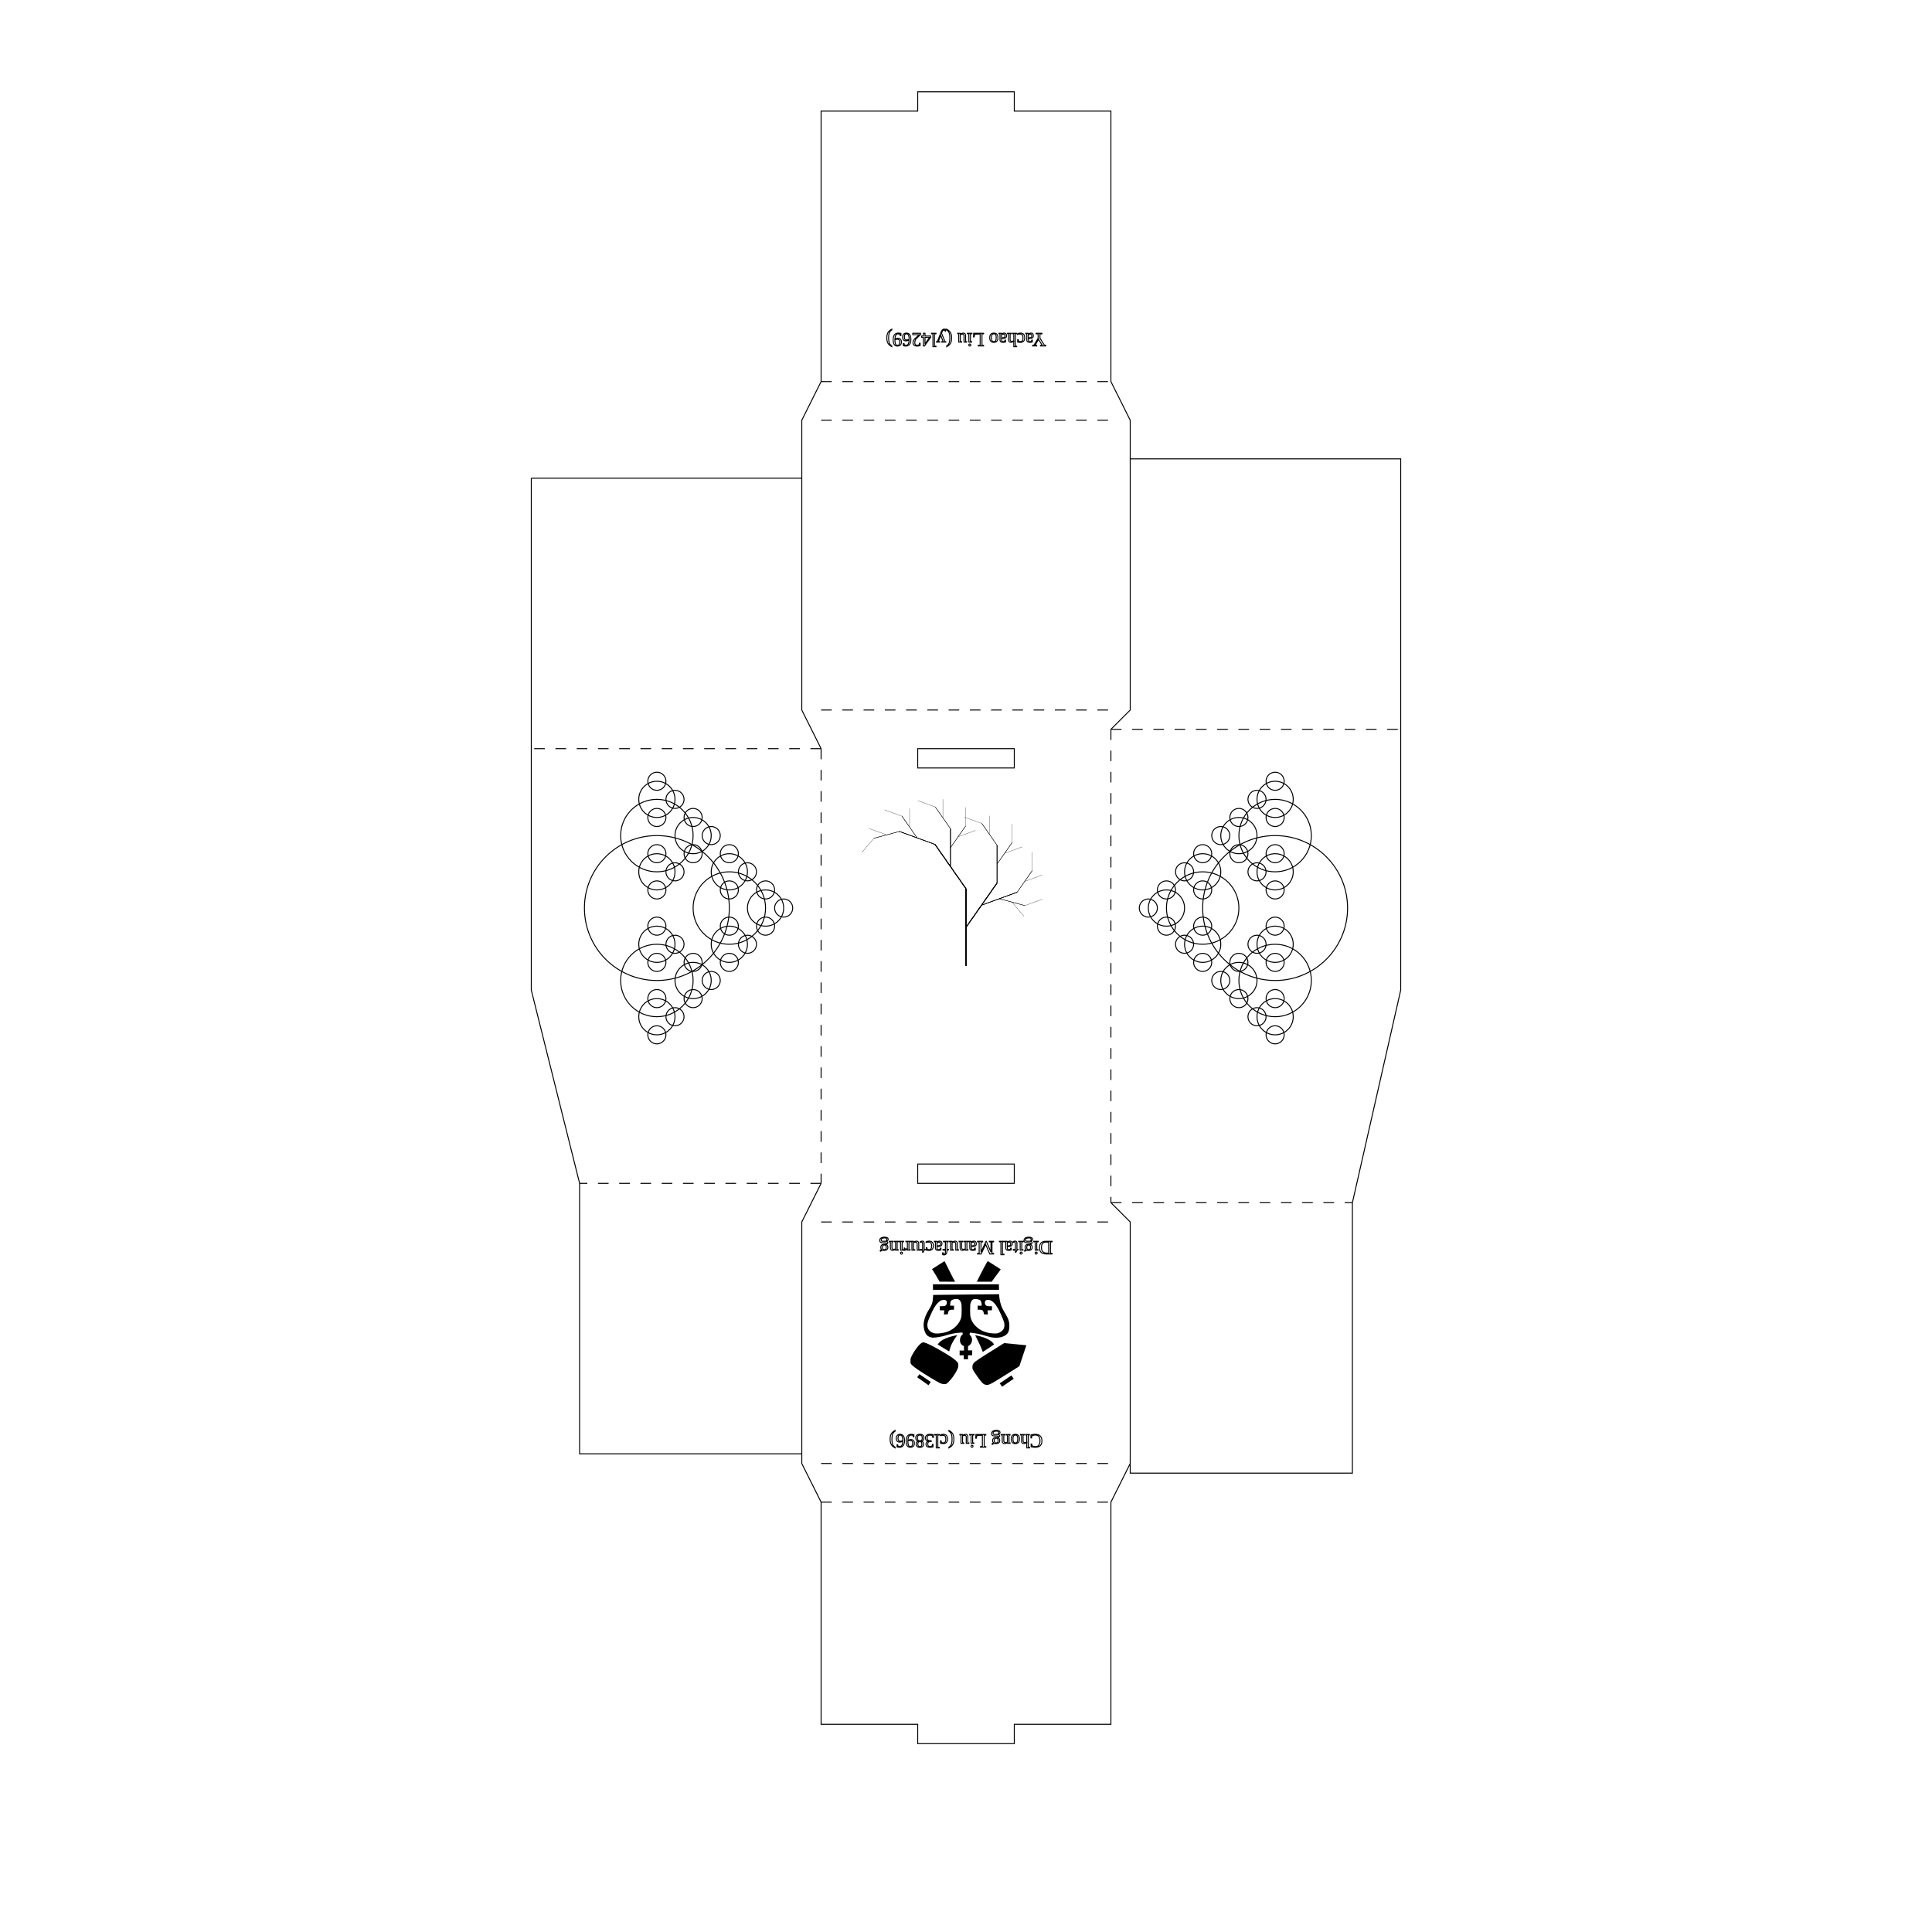
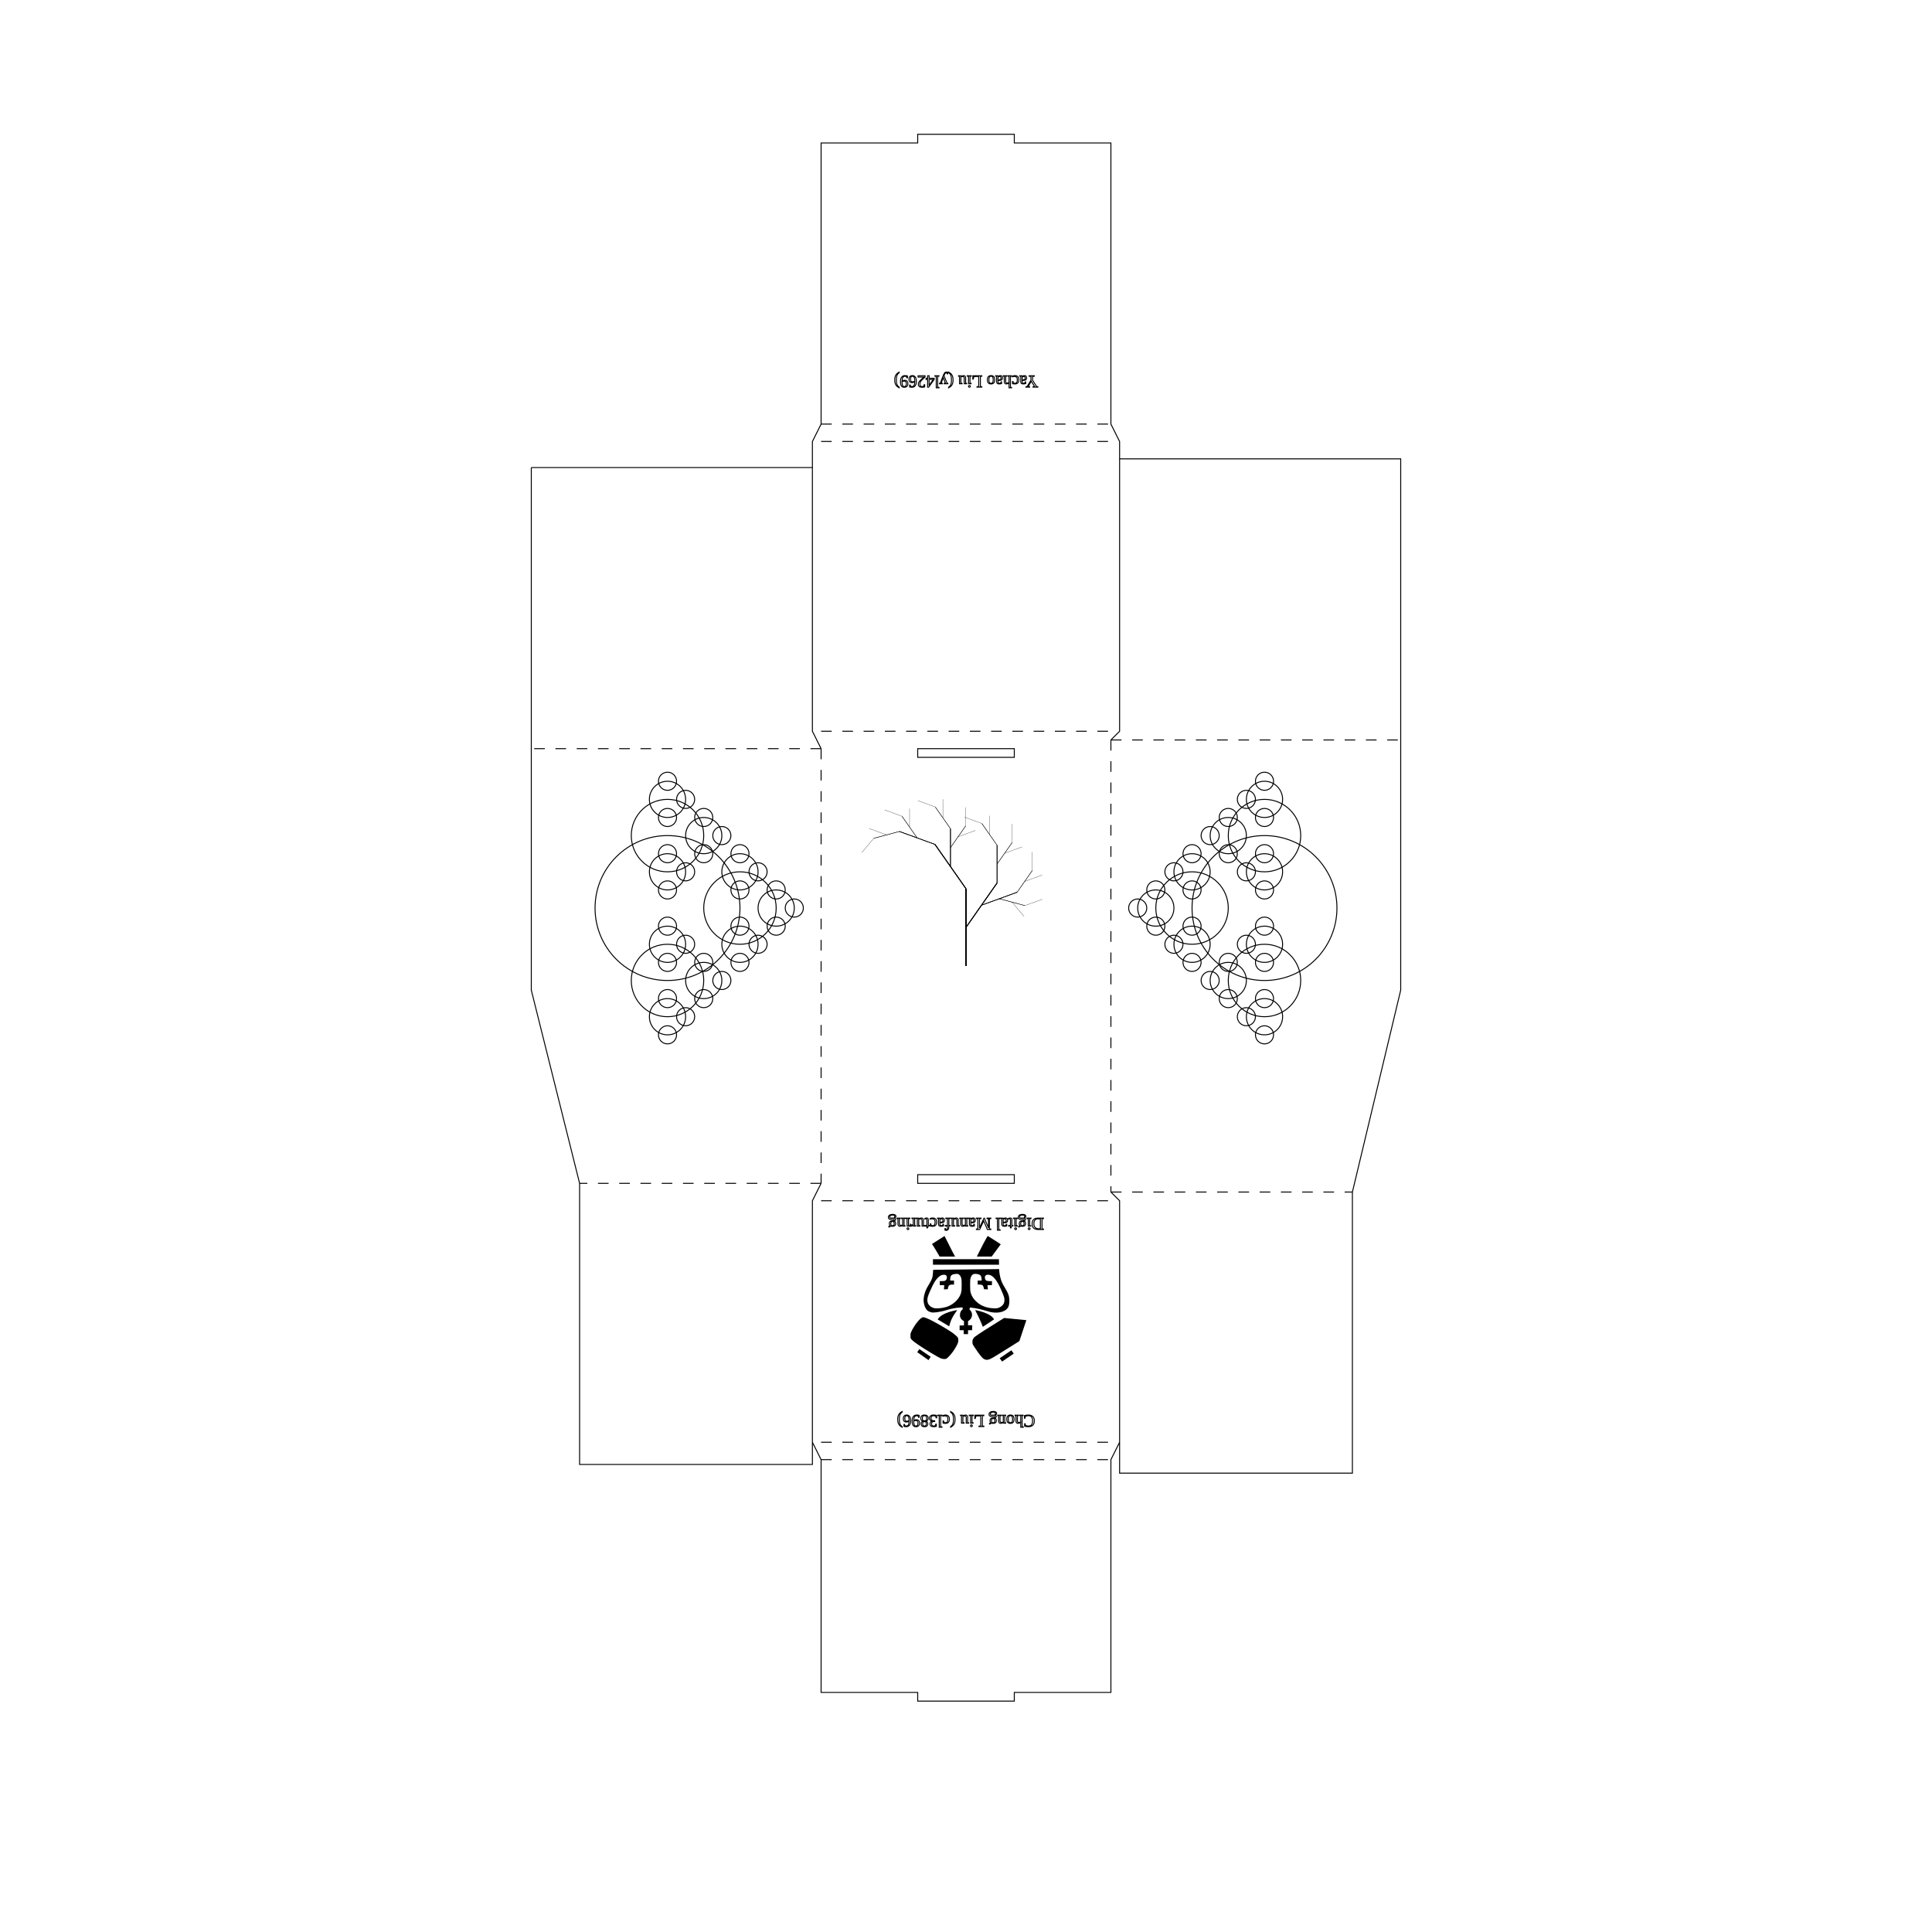
<svg xmlns="http://www.w3.org/2000/svg" xmlns:xlink="http://www.w3.org/1999/xlink" viewBox="-1000 -1000 2000 2000" version="1.1">
-   <polyline points="-450.0,-505.0 -170.0,-505.0 -170.0,-265.0 -150.0,-225.0 -170.0,-265.0 -170.0,-565.0 -150.0,-605.0 -150.0,-885.0 -50.0,-885.0 -50.0,-905.0 50.0,-905.0 50.0,-885.0 150.0,-885.0 150.0,-605.0 170.0,-565.0 170.0,-265.0 150.0,-245.0 170.0,-265.0 170.0,-525.0 450.0,-525.0 450.0,25.0 400.0,245.0 400.0,525.0 170.0,525.0 170.0,265.0 150.0,245.0 170.0,265.0 170.0,515.0 150.0,555.0 150.0,785.0 50.0,785.0 50.0,805.0 -50.0,805.0 -50.0,785.0 -150.0,785.0 -150.0,555.0 -170.0,515.0 -170.0,265.0 -150.0,225.0 -170.0,265.0 -170.0,505.0 -400.0,505.0 -400.0,225.0 -450.0,25.0 -450.0,-505.0" fill="none" stroke="black" />
-   <line x1="-150.0" y1="-605.0" x2="150.0" y2="-605.0" stroke="black" stroke-dasharray="11" />
-   <line x1="-150.0" y1="-565.0" x2="150.0" y2="-565.0" stroke="black" stroke-dasharray="11" />
-   <line x1="-150.0" y1="-265.0" x2="150.0" y2="-265.0" stroke="black" stroke-dasharray="11" />
-   <line x1="-150.0" y1="555.0" x2="150.0" y2="555.0" stroke="black" stroke-dasharray="11" />
-   <line x1="-150.0" y1="515.0" x2="150.0" y2="515.0" stroke="black" stroke-dasharray="11" />
-   <line x1="-150.0" y1="265.0" x2="150.0" y2="265.0" stroke="black" stroke-dasharray="11" />
+   <polyline points="-450.0,-516.0 -159.0,-516.0 -159.0,-243.0 -150.0,-225.0 -159.0,-243.0 -159.0,-543.0 -150.0,-561.0 -150.0,-852.0 -50.0,-852.0 -50.0,-861.0 50.0,-861.0 50.0,-852.0 150.0,-852.0 150.0,-561.0 159.0,-543.0 159.0,-243.0 150.0,-234.0 159.0,-243.0 159.0,-525.0 450.0,-525.0 450.0,25.0 400.0,234.0 400.0,525.0 159.0,525.0 159.0,243.0 150.0,234.0 159.0,243.0 159.0,493.0 150.0,511.0 150.0,752.0 50.0,752.0 50.0,761.0 -50.0,761.0 -50.0,752.0 -150.0,752.0 -150.0,511.0 -159.0,493.0 -159.0,243.0 -150.0,225.0 -159.0,243.0 -159.0,516.0 -400.0,516.0 -400.0,225.0 -450.0,25.0 -450.0,-516.0" fill="none" stroke="black" />
+   <line x1="-150.0" y1="-561.0" x2="150.0" y2="-561.0" stroke="black" stroke-dasharray="11" />
+   <line x1="-150.0" y1="-543.0" x2="150.0" y2="-543.0" stroke="black" stroke-dasharray="11" />
+   <line x1="-150.0" y1="-243.0" x2="150.0" y2="-243.0" stroke="black" stroke-dasharray="11" />
+   <line x1="-150.0" y1="511.0" x2="150.0" y2="511.0" stroke="black" stroke-dasharray="11" />
+   <line x1="-150.0" y1="493.0" x2="150.0" y2="493.0" stroke="black" stroke-dasharray="11" />
+   <line x1="-150.0" y1="243.0" x2="150.0" y2="243.0" stroke="black" stroke-dasharray="11" />
  <line x1="-150.0" y1="-225.0" x2="-450.0" y2="-225.0" stroke="black" stroke-dasharray="11" />
  <line x1="-150.0" y1="225.0" x2="-400.0" y2="225.0" stroke="black" stroke-dasharray="11" />
-   <line x1="150.0" y1="-245.0" x2="450.0" y2="-245.0" stroke="black" stroke-dasharray="11" />
-   <line x1="150.0" y1="245.0" x2="400.0" y2="245.0" stroke="black" stroke-dasharray="11" />
+   <line x1="150.0" y1="-234.0" x2="450.0" y2="-234.0" stroke="black" stroke-dasharray="11" />
+   <line x1="150.0" y1="234.0" x2="400.0" y2="234.0" stroke="black" stroke-dasharray="11" />
  <line x1="-150.0" y1="-225.0" x2="-150.0" y2="225.0" stroke="black" stroke-dasharray="11" />
-   <line x1="150.0" y1="-245.0" x2="150.0" y2="245.0" stroke="black" stroke-dasharray="11" />
-   <rect x="-50" y="-225" width="100" height="20" stroke="black" fill="none" />
-   <rect x="-50" y="205" width="100" height="20" stroke="black" fill="none" />
-   <text x="0" y="-285" transform="rotate(180, 0, 0)" style="fill: none; stroke: black;  font-size: 20px;" text-anchor="middle">Digital Manufacturing</text>
-   <text x="0" y="655" transform="rotate(180, 0, 0)" style="fill: none; stroke: black;  font-size: 20px;" text-anchor="middle">Yachao Liu (yl4269)</text>
-   <text x="0" y="-485" transform="rotate(180, 0, 0)" style="fill: none; stroke: black;  font-size: 20px;" text-anchor="middle">Chong Liu (cl3896)</text>
-   <g transform="translate(62.5 305) rotate(180 0 0) scale(0.01, -0.01)" fill="#000000" stroke="none">
+   <line x1="150.0" y1="-234.0" x2="150.0" y2="234.0" stroke="black" stroke-dasharray="11" />
+   <rect x="-50" y="-225" width="100" height="9" stroke="black" fill="none" />
+   <rect x="-50" y="216" width="100" height="9" stroke="black" fill="none" />
+   <text x="0" y="-261" transform="rotate(180, 0, 0)" style="fill: none; stroke: black;  font-size: 18px;" text-anchor="middle">Digital Manufacturing</text>
+   <text x="0" y="611" transform="rotate(180, 0, 0)" style="fill: none; stroke: black;  font-size: 18px;" text-anchor="middle">Yachao Liu (yl4269)</text>
+   <text x="0" y="-465" transform="rotate(180, 0, 0)" style="fill: none; stroke: black;  font-size: 18px;" text-anchor="middle">Chong Liu (cl3896)</text>
+   <g transform="translate(62.5 279) rotate(180 0 0) scale(0.01, -0.01)" fill="#000000" stroke="none">
    <path d="M1912 12640 c-332 -224 -604 -411 -605 -415 -3 -9 237 -345 244 -342   22 8 1209 814 1209 820 0 7 -240 348 -243 346 -1 0 -274 -184 -605 -409z" />
    <path d="M10093 12842 c-20 -31 -70 -109 -111 -172 l-74 -114 22 -18 c12 -10   275 -190 583 -400 l561 -381 22 28 c12 16 63 88 113 161 l91 132 -278 195   c-152 106 -416 291 -585 410 l-308 216 -36 -57z" />
    <path d="M3990 12859 c-143 -25 -315 -99 -545 -234 -305 -179 -1143 -699   -2180 -1353 l-540 -341 -361 -1084 -362 -1085 52 -5 c28 -3 544 -54 1147 -113   l1095 -107 355 218 c1311 808 2319 1454 2635 1692 144 107 236 232 280 378 14   45 18 93 18 190 0 213 -8 234 -230 569 -503 757 -763 1084 -954 1196 -125 74   -275 103 -410 79z" />
    <path d="M8364 12776 c-100 -23 -136 -49 -297 -209 -176 -175 -317 -341 -469   -553 -236 -330 -487 -780 -523 -939 -27 -119 -38 -259 -26 -346 19 -139 67   -219 201 -330 41 -34 107 -92 145 -128 171 -161 620 -458 1275 -843 905 -532   1575 -869 1884 -948 148 -38 185 -30 338 74 317 213 897 1042 1070 1527 l33   94 0 210 0 210 -33 69 c-23 49 -52 88 -100 135 -262 257 -967 735 -1983 1346   -490 295 -846 497 -963 548 -188 81 -412 115 -552 83z" />
    <path d="M6040 10005 l0 -205 -209 0 -209 0 -6 -82 c-3 -46 -7 -159 -8 -253   l-3 -170 218 -3 217 -2 0 -213 0 -213 -76 -49 c-112 -73 -214 -186 -269 -298   -97 -198 -95 -455 6 -633 15 -28 65 -93 110 -144 79 -91 81 -95 75 -134 -7   -46 -35 -137 -45 -148 -4 -5 -79 1 -166 12 -553 70 -934 154 -1610 355 -243   72 -359 101 -506 125 -792 129 -1507 -117 -1702 -585 -81 -195 -113 -482 -88   -795 30 -377 116 -600 432 -1125 250 -415 345 -608 432 -880 95 -295 164 -666   183 -982 l7 -112 26 4 c14 2 357 7 761 10 404 3 1111 10 1570 15 459 6 1472   17 2250 25 778 8 1596 17 1817 21 l402 6 5 62 c3 33 8 115 11 181 7 156 31   365 55 482 44 213 166 468 413 863 355 567 540 1189 500 1679 -20 234 -84 473   -178 663 -131 261 -287 387 -570 459 -105 26 -137 30 -258 30 -205 -1 -443   -33 -819 -111 -233 -49 -282 -61 -437 -111 -361 -117 -796 -213 -1186 -264   -159 -21 -435 -45 -511 -45 l-62 0 -6 33 c-3 17 -8 61 -12 98 l-6 65 49 38   c99 75 173 197 214 351 28 107 31 301 6 395 -47 177 -170 327 -329 403 l-67   32 0 228 -1 227 225 0 225 0 0 245 0 245 -210 0 -210 0 -2 203 -3 202 -222 3   -223 2 0 -205z m-2525 -2476 c729 -55 1303 -309 1753 -773 324 -335 504 -700   544 -1102 16 -171 17 -942 0 -1077 -24 -190 -104 -387 -197 -483 -87 -89 -181   -125 -323 -125 -198 1 -436 66 -531 147 -69 58 -120 226 -129 426 l-5 116 58   7 c32 4 125 4 206 1 l149 -7 0 212 0 212 -83 -6 c-98 -8 -260 6 -335 28 -94   28 -146 93 -190 235 -11 36 -25 99 -32 141 l-12 75 -201 12 c-111 6 -202 10   -204 9 -1 -2 9 -97 22 -213 14 -115 25 -212 25 -216 0 -5 -103 -8 -229 -8   l-228 0 -7 -92 c-3 -50 -6 -145 -6 -211 l0 -120 93 6 c141 10 371 -7 437 -32   108 -40 164 -112 196 -248 40 -170 -10 -295 -141 -355 -69 -30 -232 -37 -325   -13 -303 78 -602 377 -891 890 -170 302 -549 1158 -608 1375 -73 267 -71 449   9 662 82 221 326 423 605 503 147 41 279 47 580 24z m5920 6 c147 -14 342 -88   469 -179 122 -87 252 -245 292 -357 29 -82 54 -214 54 -289 -1 -266 -46 -424   -263 -920 -361 -826 -549 -1147 -836 -1430 -209 -205 -371 -289 -582 -298   -180 -8 -275 38 -319 156 -31 81 -25 213 12 294 31 67 98 142 150 169 49 25   185 38 397 39 l164 0 -6 68 c-4 37 -7 131 -7 210 l0 142 -228 0 c-126 0 -231   2 -233 4 -3 3 6 100 19 216 13 116 22 213 20 215 -2 2 -93 -1 -203 -8 l-199   -12 -17 -95 c-38 -214 -92 -307 -201 -348 -71 -27 -246 -44 -350 -36 l-78 7 0   -211 0 -210 188 2 c103 0 194 -2 202 -5 13 -5 14 -26 9 -130 -7 -129 -36 -274   -70 -340 -25 -49 -91 -107 -158 -136 -121 -54 -373 -94 -505 -81 -238 23 -412   272 -446 638 -15 157 -15 808 0 995 19 246 63 410 165 620 237 488 749 935   1290 1129 290 103 632 168 975 185 153 7 179 7 295 -4z" />
    <path d="M3935 9075 c-314 -207 -574 -382 -579 -389 -15 -22 67 -139 164 -237   246 -244 704 -462 1322 -628 186 -49 442 -105 457 -99 4 2 -37 89 -92 193   -266 506 -578 1195 -672 1483 -9 28 -20 52 -23 52 -4 0 -264 -169 -577 -375z" />
    <path d="M7961 9298 c-29 -127 -108 -374 -162 -505 -130 -314 -342 -673 -564   -958 -47 -60 -81 -111 -76 -113 17 -6 325 57 513 104 508 128 916 303 1199   516 97 74 246 229 281 294 l27 50 -587 355 c-322 195 -591 355 -597 357 -6 1   -21 -41 -34 -100z" />
    <path d="M2833 2953 c4 -38 7 -166 7 -285 l0 -218 3415 0 3415 0 0 285 0 285   -3421 0 -3422 0 6 -67z" />
    <path d="M3125 1550 c-259 -347 -470 -635 -470 -641 0 -6 54 -46 120 -88 519   -333 1194 -761 1207 -766 19 -8 43 23 125 160 147 244 419 761 779 1478 l244   487 -768 0 -768 0 -469 -630z" />
    <path d="M7398 2148 c101 -168 417 -783 787 -1531 154 -312 283 -567 287 -567   3 0 267 167 585 372 318 204 608 391 645 414 l68 44 -114 172 c-128 194 -407   658 -566 940 l-105 187 -803 1 -804 0 20 -32z" />
  </g>
-   <circle cx="320" cy="-60" r="75" stroke="black" fill="none" />
-   <circle cx="245" cy="-60" r="37.5" stroke="black" fill="none" />
-   <circle cx="207.5" cy="-60" r="18.75" stroke="black" fill="none" />
-   <circle cx="188.75" cy="-60" r="9.375" stroke="black" fill="none" />
-   <circle cx="207.5" cy="-78.75" r="9.375" stroke="black" fill="none" />
-   <circle cx="207.5" cy="-41.25" r="9.375" stroke="black" fill="none" />
-   <circle cx="245" cy="-97.5" r="18.75" stroke="black" fill="none" />
-   <circle cx="226.25" cy="-97.5" r="9.375" stroke="black" fill="none" />
-   <circle cx="245" cy="-116.25" r="9.375" stroke="black" fill="none" />
-   <circle cx="245" cy="-78.75" r="9.375" stroke="black" fill="none" />
-   <circle cx="245" cy="-22.5" r="18.75" stroke="black" fill="none" />
-   <circle cx="226.25" cy="-22.5" r="9.375" stroke="black" fill="none" />
-   <circle cx="245" cy="-41.25" r="9.375" stroke="black" fill="none" />
-   <circle cx="245" cy="-3.75" r="9.375" stroke="black" fill="none" />
-   <circle cx="320" cy="-135" r="37.5" stroke="black" fill="none" />
-   <circle cx="282.5" cy="-135" r="18.75" stroke="black" fill="none" />
-   <circle cx="263.75" cy="-135" r="9.375" stroke="black" fill="none" />
-   <circle cx="282.5" cy="-153.75" r="9.375" stroke="black" fill="none" />
-   <circle cx="282.5" cy="-116.25" r="9.375" stroke="black" fill="none" />
-   <circle cx="320" cy="-172.5" r="18.75" stroke="black" fill="none" />
-   <circle cx="301.25" cy="-172.5" r="9.375" stroke="black" fill="none" />
-   <circle cx="320" cy="-191.25" r="9.375" stroke="black" fill="none" />
-   <circle cx="320" cy="-153.75" r="9.375" stroke="black" fill="none" />
-   <circle cx="320" cy="-97.5" r="18.75" stroke="black" fill="none" />
-   <circle cx="301.25" cy="-97.5" r="9.375" stroke="black" fill="none" />
-   <circle cx="320" cy="-116.25" r="9.375" stroke="black" fill="none" />
-   <circle cx="320" cy="-78.75" r="9.375" stroke="black" fill="none" />
-   <circle cx="320" cy="15" r="37.5" stroke="black" fill="none" />
-   <circle cx="282.5" cy="15" r="18.75" stroke="black" fill="none" />
-   <circle cx="263.75" cy="15" r="9.375" stroke="black" fill="none" />
-   <circle cx="282.5" cy="-3.75" r="9.375" stroke="black" fill="none" />
-   <circle cx="282.5" cy="33.75" r="9.375" stroke="black" fill="none" />
-   <circle cx="320" cy="-22.5" r="18.75" stroke="black" fill="none" />
-   <circle cx="301.25" cy="-22.5" r="9.375" stroke="black" fill="none" />
-   <circle cx="320" cy="-41.25" r="9.375" stroke="black" fill="none" />
-   <circle cx="320" cy="-3.75" r="9.375" stroke="black" fill="none" />
-   <circle cx="320" cy="52.5" r="18.75" stroke="black" fill="none" />
-   <circle cx="301.25" cy="52.5" r="9.375" stroke="black" fill="none" />
-   <circle cx="320" cy="33.75" r="9.375" stroke="black" fill="none" />
-   <circle cx="320" cy="71.25" r="9.375" stroke="black" fill="none" />
-   <circle cx="-320" cy="-60" r="75" stroke="black" fill="none" />
-   <circle cx="-245" cy="-60" r="37.5" stroke="black" fill="none" />
-   <circle cx="-207.5" cy="-60" r="18.75" stroke="black" fill="none" />
-   <circle cx="-188.75" cy="-60" r="9.375" stroke="black" fill="none" />
-   <circle cx="-207.5" cy="-78.75" r="9.375" stroke="black" fill="none" />
-   <circle cx="-207.5" cy="-41.25" r="9.375" stroke="black" fill="none" />
-   <circle cx="-245" cy="-97.5" r="18.75" stroke="black" fill="none" />
-   <circle cx="-226.25" cy="-97.5" r="9.375" stroke="black" fill="none" />
-   <circle cx="-245" cy="-116.25" r="9.375" stroke="black" fill="none" />
-   <circle cx="-245" cy="-78.75" r="9.375" stroke="black" fill="none" />
-   <circle cx="-245" cy="-22.5" r="18.75" stroke="black" fill="none" />
-   <circle cx="-226.25" cy="-22.5" r="9.375" stroke="black" fill="none" />
-   <circle cx="-245" cy="-41.25" r="9.375" stroke="black" fill="none" />
-   <circle cx="-245" cy="-3.75" r="9.375" stroke="black" fill="none" />
-   <circle cx="-320" cy="-135" r="37.5" stroke="black" fill="none" />
-   <circle cx="-282.5" cy="-135" r="18.75" stroke="black" fill="none" />
-   <circle cx="-263.75" cy="-135" r="9.375" stroke="black" fill="none" />
-   <circle cx="-282.5" cy="-153.75" r="9.375" stroke="black" fill="none" />
-   <circle cx="-282.5" cy="-116.25" r="9.375" stroke="black" fill="none" />
-   <circle cx="-320" cy="-172.5" r="18.75" stroke="black" fill="none" />
-   <circle cx="-301.25" cy="-172.5" r="9.375" stroke="black" fill="none" />
-   <circle cx="-320" cy="-191.25" r="9.375" stroke="black" fill="none" />
-   <circle cx="-320" cy="-153.75" r="9.375" stroke="black" fill="none" />
-   <circle cx="-320" cy="-97.5" r="18.75" stroke="black" fill="none" />
-   <circle cx="-301.25" cy="-97.5" r="9.375" stroke="black" fill="none" />
-   <circle cx="-320" cy="-116.25" r="9.375" stroke="black" fill="none" />
-   <circle cx="-320" cy="-78.75" r="9.375" stroke="black" fill="none" />
-   <circle cx="-320" cy="15" r="37.5" stroke="black" fill="none" />
-   <circle cx="-282.5" cy="15" r="18.75" stroke="black" fill="none" />
-   <circle cx="-263.75" cy="15" r="9.375" stroke="black" fill="none" />
-   <circle cx="-282.5" cy="-3.75" r="9.375" stroke="black" fill="none" />
-   <circle cx="-282.5" cy="33.75" r="9.375" stroke="black" fill="none" />
-   <circle cx="-320" cy="-22.5" r="18.75" stroke="black" fill="none" />
-   <circle cx="-301.25" cy="-22.5" r="9.375" stroke="black" fill="none" />
-   <circle cx="-320" cy="-41.25" r="9.375" stroke="black" fill="none" />
-   <circle cx="-320" cy="-3.75" r="9.375" stroke="black" fill="none" />
-   <circle cx="-320" cy="52.5" r="18.75" stroke="black" fill="none" />
-   <circle cx="-301.25" cy="52.5" r="9.375" stroke="black" fill="none" />
-   <circle cx="-320" cy="33.75" r="9.375" stroke="black" fill="none" />
-   <circle cx="-320" cy="71.25" r="9.375" stroke="black" fill="none" />
+   <circle cx="309" cy="-60" r="75" stroke="black" fill="none" />
+   <circle cx="234" cy="-60" r="37.5" stroke="black" fill="none" />
+   <circle cx="196.5" cy="-60" r="18.75" stroke="black" fill="none" />
+   <circle cx="177.75" cy="-60" r="9.375" stroke="black" fill="none" />
+   <circle cx="196.5" cy="-78.75" r="9.375" stroke="black" fill="none" />
+   <circle cx="196.5" cy="-41.25" r="9.375" stroke="black" fill="none" />
+   <circle cx="234" cy="-97.5" r="18.75" stroke="black" fill="none" />
+   <circle cx="215.25" cy="-97.5" r="9.375" stroke="black" fill="none" />
+   <circle cx="234" cy="-116.25" r="9.375" stroke="black" fill="none" />
+   <circle cx="234" cy="-78.75" r="9.375" stroke="black" fill="none" />
+   <circle cx="234" cy="-22.5" r="18.75" stroke="black" fill="none" />
+   <circle cx="215.25" cy="-22.5" r="9.375" stroke="black" fill="none" />
+   <circle cx="234" cy="-41.25" r="9.375" stroke="black" fill="none" />
+   <circle cx="234" cy="-3.75" r="9.375" stroke="black" fill="none" />
+   <circle cx="309" cy="-135" r="37.5" stroke="black" fill="none" />
+   <circle cx="271.5" cy="-135" r="18.75" stroke="black" fill="none" />
+   <circle cx="252.75" cy="-135" r="9.375" stroke="black" fill="none" />
+   <circle cx="271.5" cy="-153.75" r="9.375" stroke="black" fill="none" />
+   <circle cx="271.5" cy="-116.25" r="9.375" stroke="black" fill="none" />
+   <circle cx="309" cy="-172.5" r="18.75" stroke="black" fill="none" />
+   <circle cx="290.25" cy="-172.5" r="9.375" stroke="black" fill="none" />
+   <circle cx="309" cy="-191.25" r="9.375" stroke="black" fill="none" />
+   <circle cx="309" cy="-153.75" r="9.375" stroke="black" fill="none" />
+   <circle cx="309" cy="-97.5" r="18.75" stroke="black" fill="none" />
+   <circle cx="290.25" cy="-97.5" r="9.375" stroke="black" fill="none" />
+   <circle cx="309" cy="-116.25" r="9.375" stroke="black" fill="none" />
+   <circle cx="309" cy="-78.75" r="9.375" stroke="black" fill="none" />
+   <circle cx="309" cy="15" r="37.5" stroke="black" fill="none" />
+   <circle cx="271.5" cy="15" r="18.75" stroke="black" fill="none" />
+   <circle cx="252.75" cy="15" r="9.375" stroke="black" fill="none" />
+   <circle cx="271.5" cy="-3.75" r="9.375" stroke="black" fill="none" />
+   <circle cx="271.5" cy="33.75" r="9.375" stroke="black" fill="none" />
+   <circle cx="309" cy="-22.5" r="18.75" stroke="black" fill="none" />
+   <circle cx="290.25" cy="-22.5" r="9.375" stroke="black" fill="none" />
+   <circle cx="309" cy="-41.25" r="9.375" stroke="black" fill="none" />
+   <circle cx="309" cy="-3.75" r="9.375" stroke="black" fill="none" />
+   <circle cx="309" cy="52.5" r="18.75" stroke="black" fill="none" />
+   <circle cx="290.25" cy="52.5" r="9.375" stroke="black" fill="none" />
+   <circle cx="309" cy="33.75" r="9.375" stroke="black" fill="none" />
+   <circle cx="309" cy="71.25" r="9.375" stroke="black" fill="none" />
+   <circle cx="-309" cy="-60" r="75" stroke="black" fill="none" />
+   <circle cx="-234" cy="-60" r="37.5" stroke="black" fill="none" />
+   <circle cx="-196.5" cy="-60" r="18.75" stroke="black" fill="none" />
+   <circle cx="-177.75" cy="-60" r="9.375" stroke="black" fill="none" />
+   <circle cx="-196.5" cy="-78.75" r="9.375" stroke="black" fill="none" />
+   <circle cx="-196.5" cy="-41.25" r="9.375" stroke="black" fill="none" />
+   <circle cx="-234" cy="-97.5" r="18.75" stroke="black" fill="none" />
+   <circle cx="-215.25" cy="-97.5" r="9.375" stroke="black" fill="none" />
+   <circle cx="-234" cy="-116.25" r="9.375" stroke="black" fill="none" />
+   <circle cx="-234" cy="-78.75" r="9.375" stroke="black" fill="none" />
+   <circle cx="-234" cy="-22.5" r="18.75" stroke="black" fill="none" />
+   <circle cx="-215.25" cy="-22.5" r="9.375" stroke="black" fill="none" />
+   <circle cx="-234" cy="-41.25" r="9.375" stroke="black" fill="none" />
+   <circle cx="-234" cy="-3.75" r="9.375" stroke="black" fill="none" />
+   <circle cx="-309" cy="-135" r="37.5" stroke="black" fill="none" />
+   <circle cx="-271.5" cy="-135" r="18.75" stroke="black" fill="none" />
+   <circle cx="-252.75" cy="-135" r="9.375" stroke="black" fill="none" />
+   <circle cx="-271.5" cy="-153.75" r="9.375" stroke="black" fill="none" />
+   <circle cx="-271.5" cy="-116.25" r="9.375" stroke="black" fill="none" />
+   <circle cx="-309" cy="-172.5" r="18.75" stroke="black" fill="none" />
+   <circle cx="-290.25" cy="-172.5" r="9.375" stroke="black" fill="none" />
+   <circle cx="-309" cy="-191.25" r="9.375" stroke="black" fill="none" />
+   <circle cx="-309" cy="-153.75" r="9.375" stroke="black" fill="none" />
+   <circle cx="-309" cy="-97.5" r="18.75" stroke="black" fill="none" />
+   <circle cx="-290.25" cy="-97.5" r="9.375" stroke="black" fill="none" />
+   <circle cx="-309" cy="-116.25" r="9.375" stroke="black" fill="none" />
+   <circle cx="-309" cy="-78.75" r="9.375" stroke="black" fill="none" />
+   <circle cx="-309" cy="15" r="37.5" stroke="black" fill="none" />
+   <circle cx="-271.5" cy="15" r="18.75" stroke="black" fill="none" />
+   <circle cx="-252.75" cy="15" r="9.375" stroke="black" fill="none" />
+   <circle cx="-271.5" cy="-3.75" r="9.375" stroke="black" fill="none" />
+   <circle cx="-271.5" cy="33.75" r="9.375" stroke="black" fill="none" />
+   <circle cx="-309" cy="-22.5" r="18.75" stroke="black" fill="none" />
+   <circle cx="-290.25" cy="-22.5" r="9.375" stroke="black" fill="none" />
+   <circle cx="-309" cy="-41.25" r="9.375" stroke="black" fill="none" />
+   <circle cx="-309" cy="-3.75" r="9.375" stroke="black" fill="none" />
+   <circle cx="-309" cy="52.5" r="18.75" stroke="black" fill="none" />
+   <circle cx="-290.25" cy="52.5" r="9.375" stroke="black" fill="none" />
+   <circle cx="-309" cy="33.75" r="9.375" stroke="black" fill="none" />
+   <circle cx="-309" cy="71.25" r="9.375" stroke="black" fill="none" />
  <g id="branch">
    <line x1="0" y1="0" x2="0" y2="-80" stroke="black" />
  </g>
  <g id="0.000000">
    <use xlink:href="#branch" />
  </g>
  <g id="1.000000">
    <use xlink:href="#0.000000" transform="translate(0, -80) rotate(-35) scale(.7)" />
    <use xlink:href="#0.000000" transform="translate(0, -40) rotate(+35) scale(.7)" />
    <use xlink:href="#branch" />
  </g>
  <g id="2.000000">
    <use xlink:href="#1.000000" transform="translate(0, -80) rotate(-35) scale(.7)" />
    <use xlink:href="#1.000000" transform="translate(0, -40) rotate(+35) scale(.7)" />
    <use xlink:href="#branch" />
  </g>
  <g id="3.000000">
    <use xlink:href="#2.000000" transform="translate(0, -80) rotate(-35) scale(.7)" />
    <use xlink:href="#2.000000" transform="translate(0, -40) rotate(+35) scale(.7)" />
    <use xlink:href="#branch" />
  </g>
  <g id="4.000000">
    <use xlink:href="#3.000000" transform="translate(0, -80) rotate(-35) scale(.7)" />
    <use xlink:href="#3.000000" transform="translate(0, -40) rotate(+35) scale(.7)" />
    <use xlink:href="#branch" />
  </g>
</svg>
